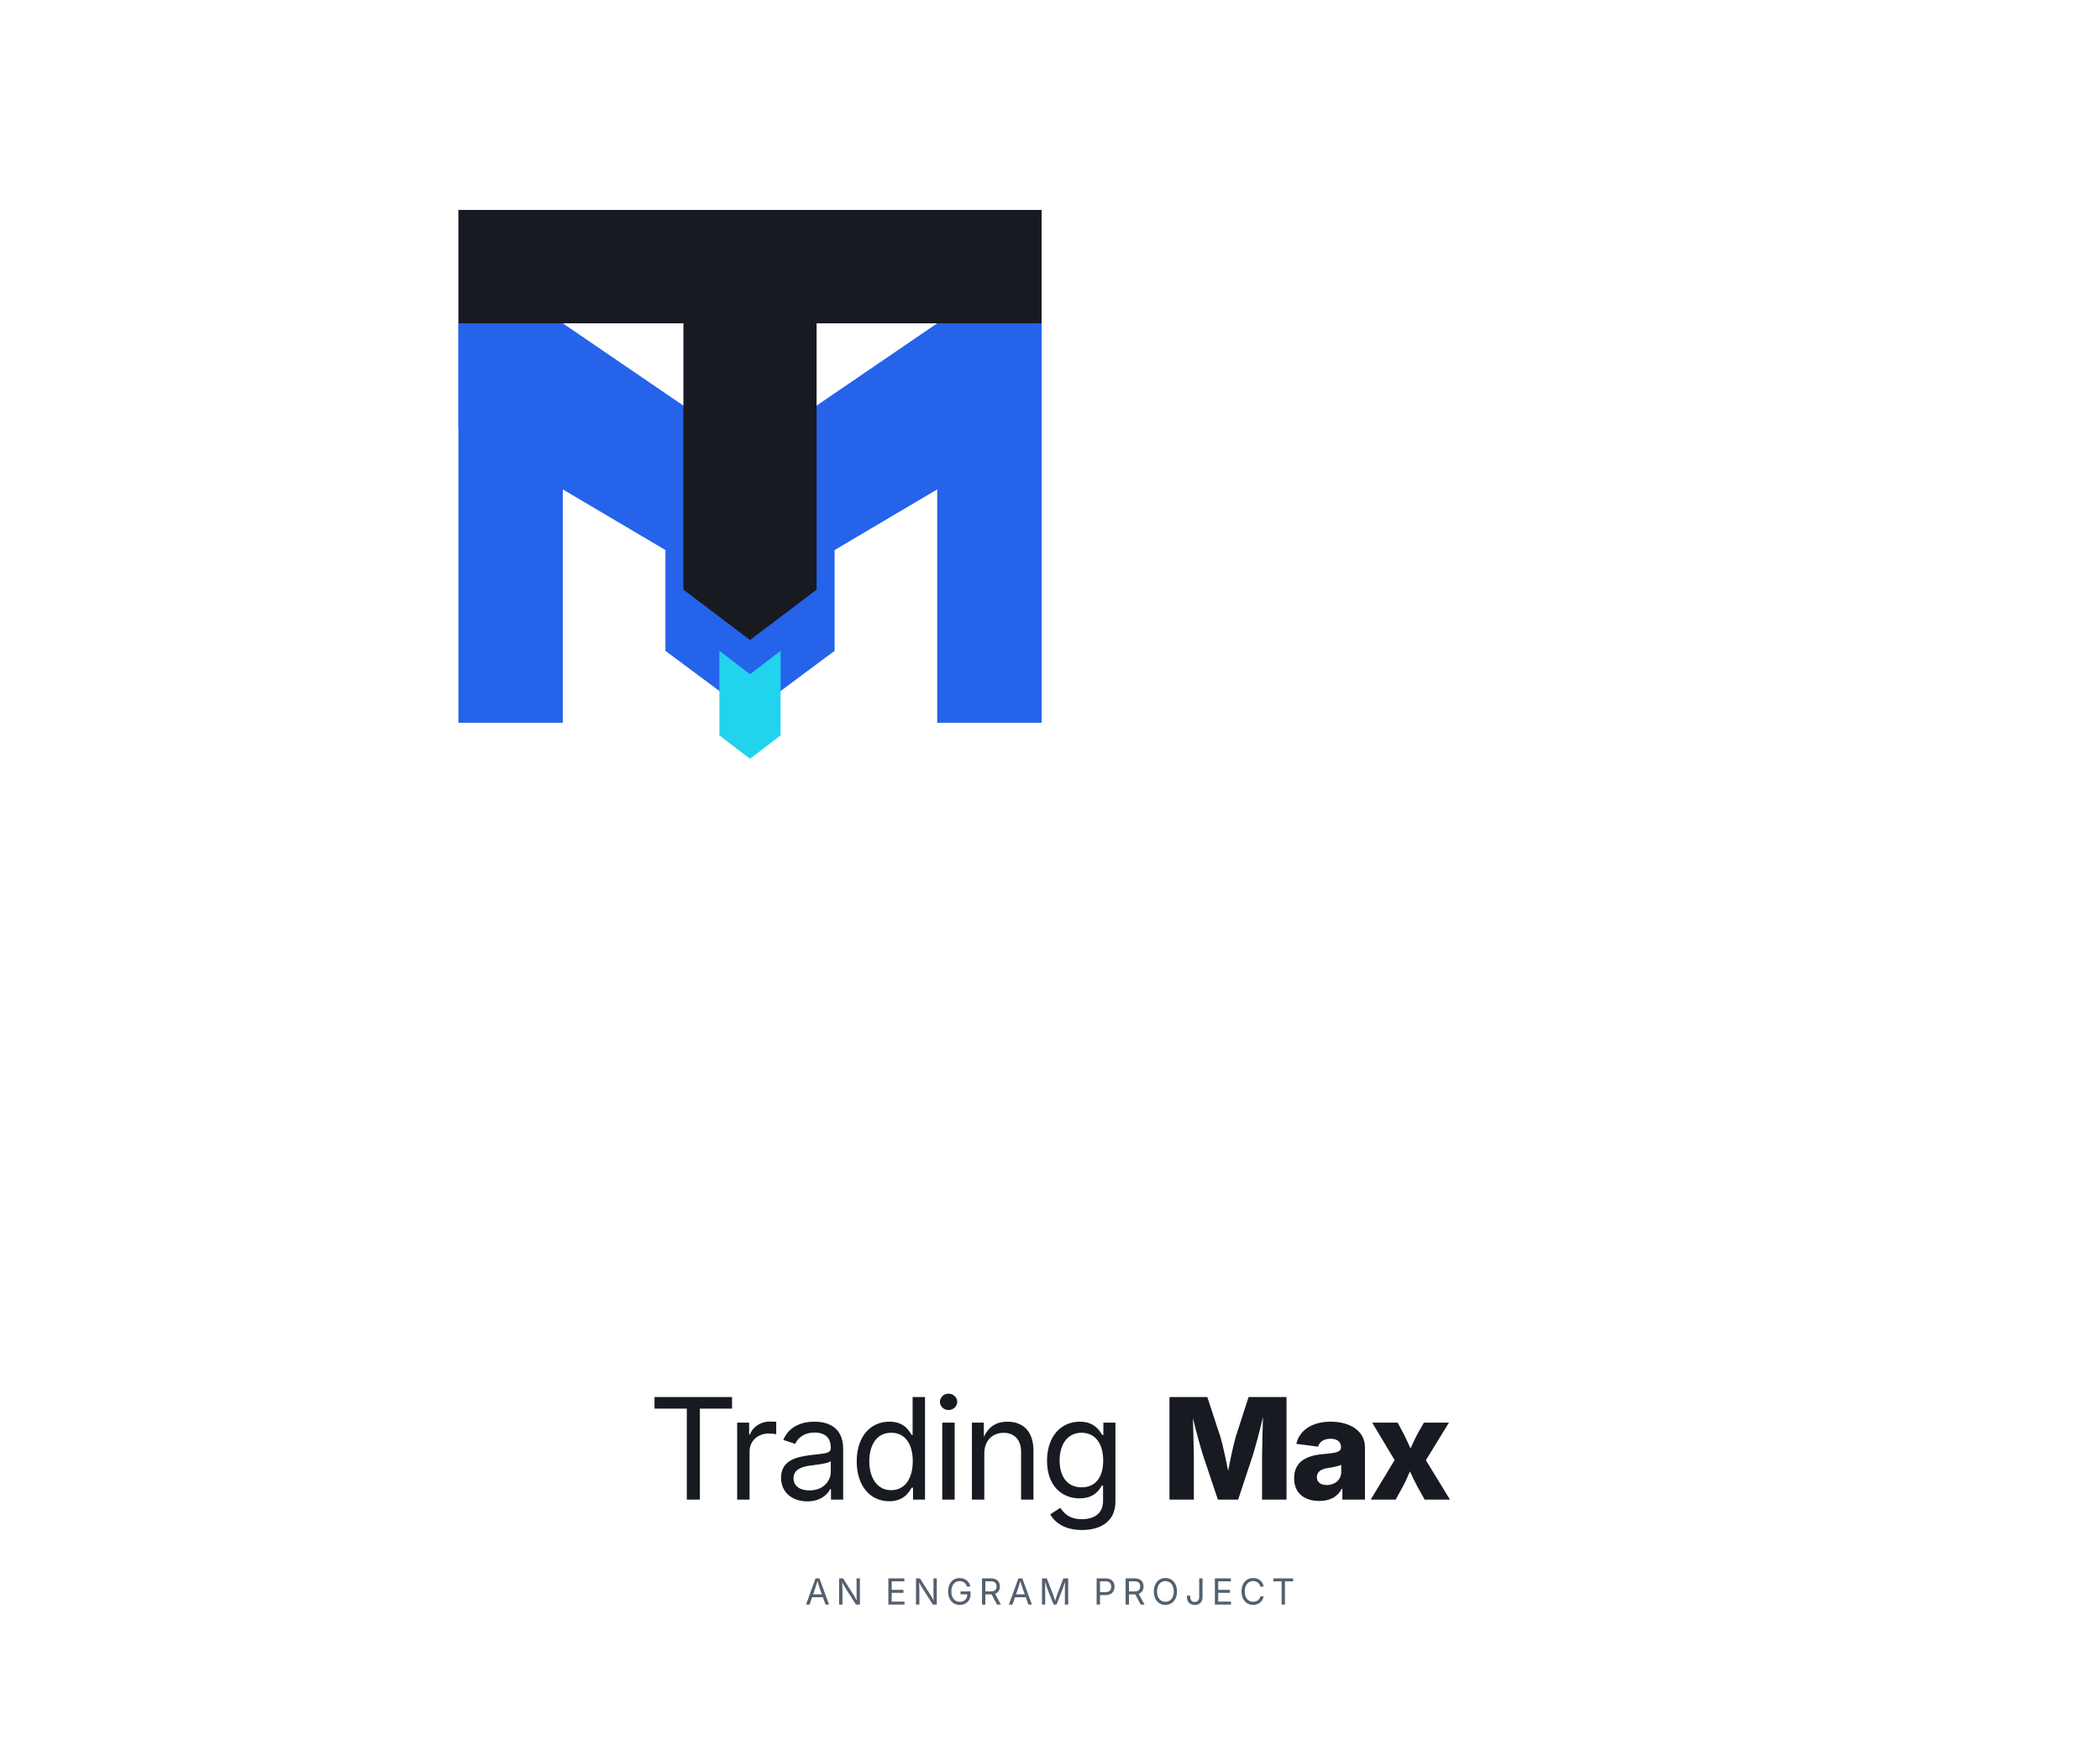
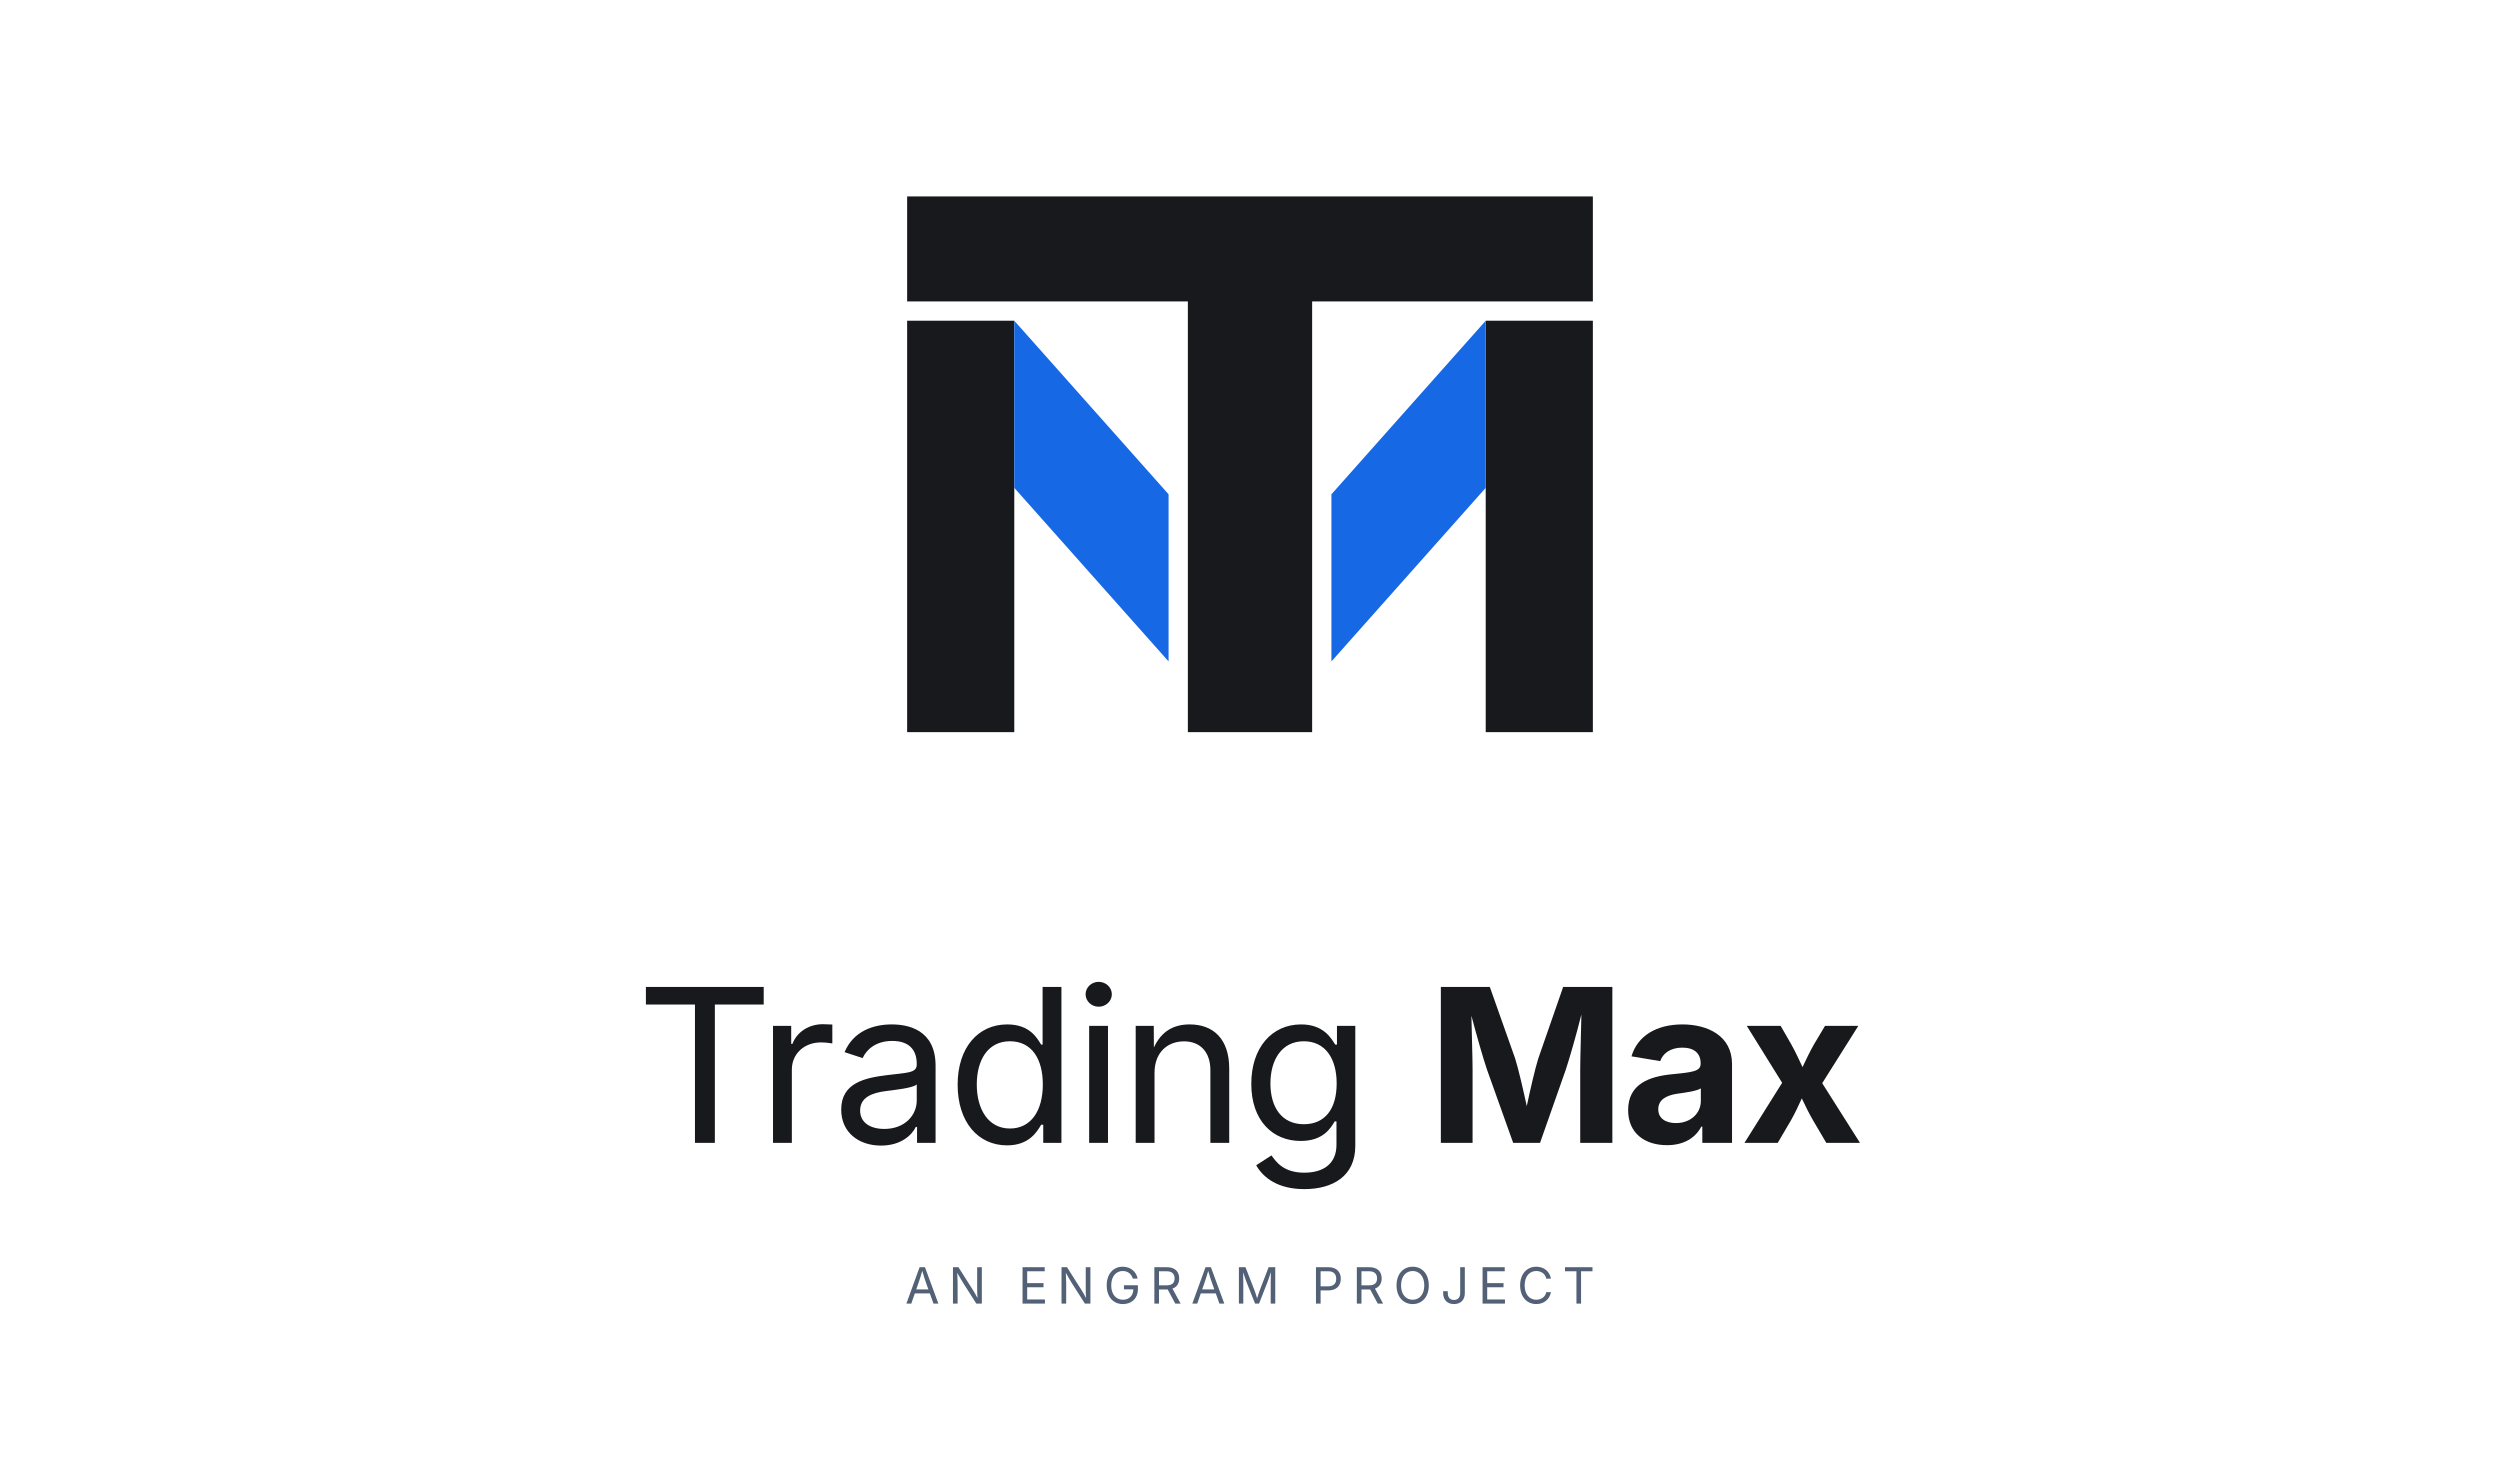
- <svg xmlns="http://www.w3.org/2000/svg" viewBox="0 0 1400 1160" role="img" aria-labelledby="title desc">
-   <g transform="translate(200 50) scale(.6)">
-     <path fill="#2563EB" d="M176 276h116l208 142 208-142h116v116L594 528v112l-94 70-94-70V528L176 392z" />
-     <path fill="#2563EB" d="M176 276h116v444H176zm532 0h116v444H708z" />
-     <path fill="#171A21" d="M176 150h648v126H574v296l-74 56-74-56V276H176z" />
-     <path fill="#22D3EE" d="M466 640l34 26 34-26v94l-34 26-34-26z" />
+ <svg xmlns="http://www.w3.org/2000/svg" viewBox="0 0 1400 820" role="img" aria-labelledby="title desc">
+   <g transform="translate(400 -40) scale(.6)">
+     <path fill="#17191c" d="M180 250H820V348H558V750H442V348H180ZM180 366H280V750H180ZM720 366H820V750H720Z" />
+     <path fill="#1768e5" d="M280 366L424 528V684L280 522ZM720 366L576 528V684L720 522Z" />
  </g>
-   <text x="700" y="1000" text-anchor="middle" fill="#171A21" font-family="Inter, Helvetica Neue, Arial, sans-serif" font-size="94" letter-spacing="-3">Trading <tspan font-weight="800">Max</tspan>
+   <text x="700" y="640" text-anchor="middle" fill="#17191c" font-family="Inter, Helvetica Neue, Arial, sans-serif" font-size="120" letter-spacing="-3">Trading <tspan font-weight="700">Max</tspan>
  </text>
-   <text x="700" y="1070" text-anchor="middle" fill="#53606F" font-family="Inter, Helvetica Neue, Arial, sans-serif" font-size="24" letter-spacing="4">AN ENGRAM PROJECT</text>
+   <text x="700" y="730" text-anchor="middle" fill="#536176" font-family="Inter, Helvetica Neue, Arial, sans-serif" font-size="28" letter-spacing="5">AN ENGRAM PROJECT</text>
</svg>
